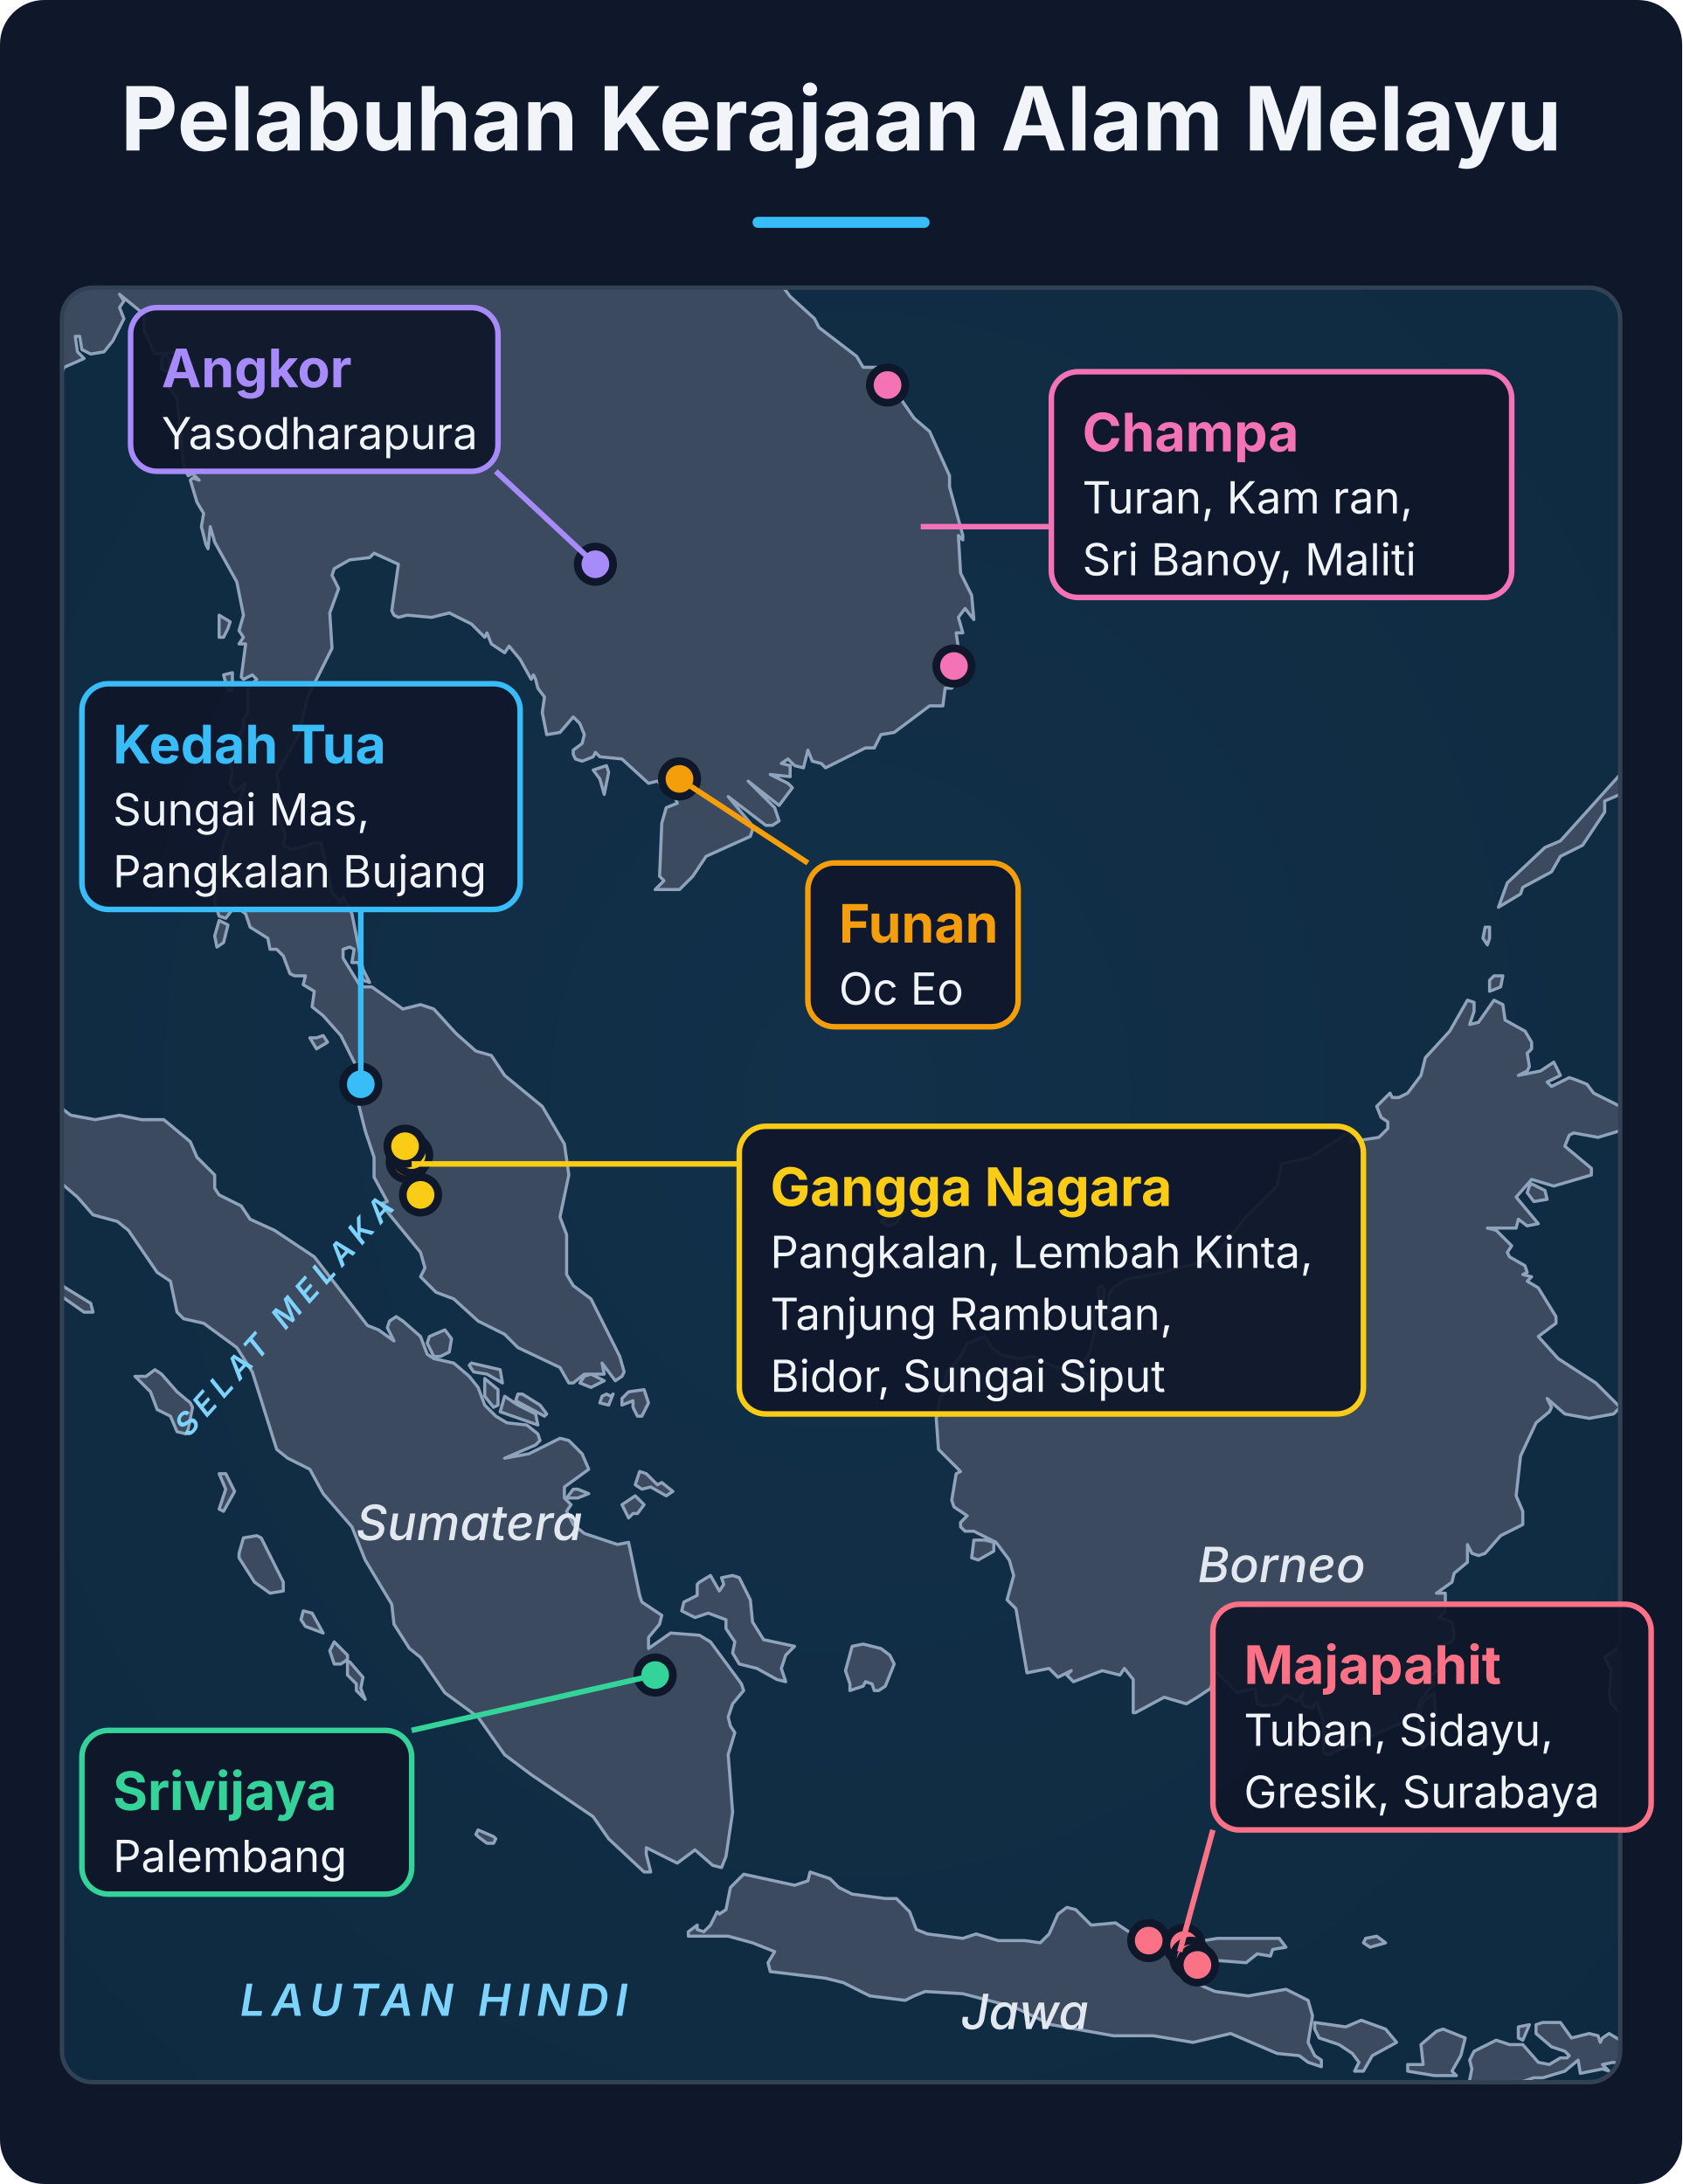
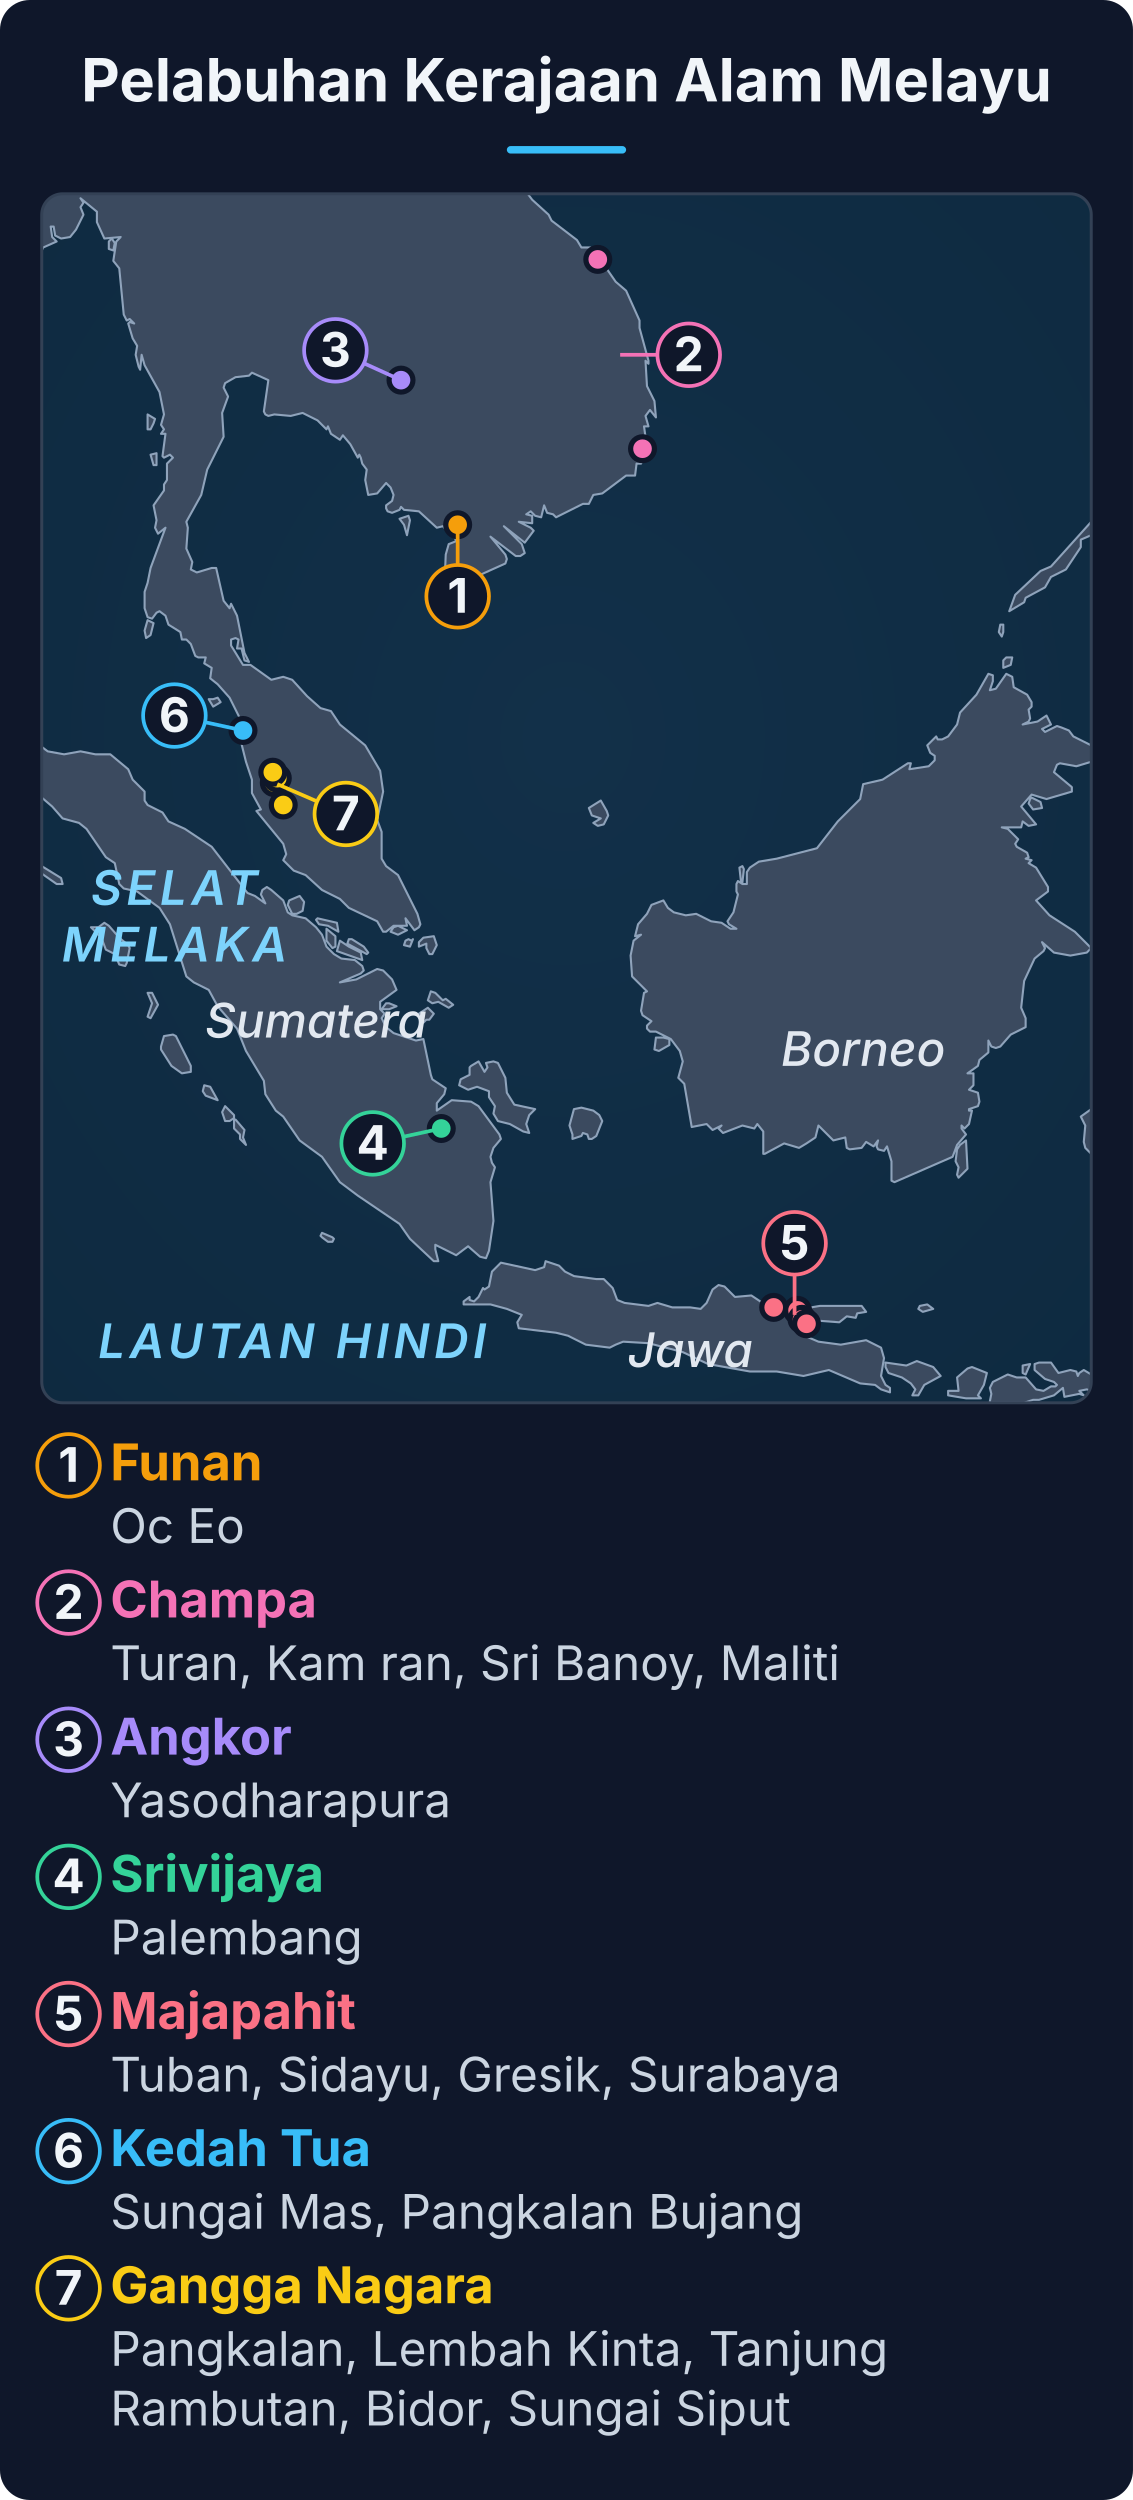
- <svg xmlns="http://www.w3.org/2000/svg" viewBox="0 0 760 987" width="760" height="987" role="img" aria-label="Peta pelabuhan tujuh kerajaan Alam Melayu">
-   <rect width="760" height="987" rx="20" fill="#0f172a" />
+ <svg xmlns="http://www.w3.org/2000/svg" viewBox="0 0 760 1677" width="760" height="1677" role="img" aria-label="Peta pelabuhan tujuh kerajaan Alam Melayu">
+   <rect width="760" height="1677" rx="20" fill="#0f172a" />
  <text x="380" y="68" text-anchor="middle" font-family="Inter, Segoe UI, Arial, sans-serif" font-size="40" font-weight="700" fill="#f1f5f9">Pelabuhan Kerajaan Alam Melayu</text>
  <rect x="340" y="98" width="80" height="5" rx="2.5" fill="#38bdf8" />
  <defs>
-     <clipPath id="c1242">
+     <clipPath id="c3807">
      <rect x="28" y="130" width="704" height="811" rx="14" />
    </clipPath>
-     <radialGradient id="gc1242" cx="50%" cy="45%" r="75%">
+     <radialGradient id="gc3807" cx="50%" cy="45%" r="75%">
      <stop offset="0" stop-color="#123049" />
      <stop offset="1" stop-color="#0e2a40" />
    </radialGradient>
  </defs>
-   <g clip-path="url(#c1242)">
-     <rect x="28" y="130" width="704" height="811" fill="url(#gc1242)" />
+   <g clip-path="url(#c3807)">
+     <rect x="28" y="130" width="704" height="811" fill="url(#gc3807)" />
    <path d="M164 758L163 763L165 768L161 764L161 761L157 757L157 751L158 751L164 758ZM151 752L149 746L151 742L157 748L157 750L154 752L151 752ZM141 729L146 738L138 735L136 732L137 728L141 729ZM118 695L128 715L128 719L122 720L115 715L108 704L108 702L110 695L116 694L118 695ZM106 674L101 683L99 682L102 673L99 666L102 666L106 674ZM86 516L89 523L97 531L97 537L99 540L109 545L113 551L124 556L142 568L166 599L171 601L178 606L175 600L176 597L179 595L182 597L190 604L193 612L196 614L205 616L212 622L216 627L219 635L224 640L229 643L238 644L243 648L244 651L242 653L228 659L239 657L253 650L257 651L263 657L266 664L255 672L255 677L258 680L256 683L259 689L264 693L279 698L284 697L289 721L290 724L299 730L298 734L293 740L293 745L303 738L316 739L321 742L335 761L336 764L331 770L329 776L330 780L332 783L329 793L331 819L328 839L326 844L322 843L314 836L306 842L292 835L292 838L294 846L291 846L275 831L268 821L240 802L228 793L216 776L201 765L190 749L185 745L178 734L177 725L165 705L159 690L146 675L140 664L130 659L125 655L114 620L107 609L92 598L83 596L80 593L77 579L71 575L58 556L53 552L42 549L35 541L28 535L28 501L32 504L43 506L54 504L64 506L74 506L86 516ZM77 640L71 637L68 629L61 622L66 622L70 619L73 621L80 629L86 634L87 636L85 646L84 648L80 647L77 640ZM28 581L41 589L42 593L38 593L28 586L28 581ZM143 469L146 468L148 471L143 474L140 469L143 469ZM101 426L98 428L97 423L99 416L103 418L101 426ZM103 312L101 305L105 304L105 312L103 312ZM99 278L104 281L103 284L101 288L99 288L99 278ZM76 168L73 167L73 162L75 160L77 163L76 168ZM357 134L368 144L370 148L387 161L390 166L396 166L402 173L403 173L404 176L413 189L420 195L429 215L429 220L435 242L435 244L433 242L434 259L439 269L440 280L436 275L433 279L435 286L432 286L434 300L433 301L432 298L431 303L432 307L430 311L427 311L426 319L420 319L404 331L398 332L395 338L391 338L373 347L371 345L367 344L365 339L363 347L359 346L356 343L353 345L357 346L357 351L348 350L356 354L358 356L352 364L338 353L350 365L352 371L349 373L346 373L329 360L339 372L340 375L339 378L319 387L313 396L307 402L296 402L300 398L298 396L299 372L301 365L306 363L304 358L300 356L297 353L293 354L281 343L271 342L269 340L268 342L263 344L260 343L259 341L259 339L263 336L264 332L262 327L259 324L253 331L247 332L245 322L246 315L243 311L242 307L241 305L240 307L235 298L230 292L228 295L222 291L220 286L219 288L213 282L203 277L195 279L184 278L180 279L178 278L177 276L180 255L169 250L167 252L158 253L151 257L150 260L153 266L149 277L150 293L139 315L135 332L125 350L126 354L125 368L129 377L128 382L132 384L142 381L145 381L150 403L154 408L155 405L159 413L164 438L167 444L164 443L162 435L159 435L160 429L158 428L155 429L155 433L163 446L168 446L182 456L190 454L196 456L206 467L215 475L222 477L228 486L245 500L255 517L257 531L253 550L256 558L256 576L259 581L267 587L280 613L282 620L281 622L278 624L272 616L273 621L264 621L259 625L257 625L253 618L234 609L228 603L216 597L205 587L197 584L190 577L192 573L190 566L172 544L175 543L169 532L169 523L165 511L161 495L161 482L154 468L146 459L141 455L142 448L137 445L138 441L133 441L131 440L128 432L125 429L122 429L121 424L113 419L111 413L107 410L105 411L102 415L99 414L97 408L97 397L99 391L101 381L111 354L106 358L104 354L105 349L103 339L110 329L110 325L112 322L112 311L116 307L114 305L110 307L109 306L111 291L108 291L110 288L108 285L110 278L107 263L97 245L95 238L94 248L93 246L91 238L92 232L89 227L86 217L87 216L90 217L87 214L85 215L83 211L80 180L76 175L78 162L81 159L70 160L65 149L65 142L54 133L56 136L54 139L56 144L51 154L47 159L41 160L37 158L36 152L34 152L35 159L38 162L29 166L28 168L28 130L354 130L357 134ZM727 919L732 922L732 933L729 932L724 933L727 936L724 935L714 937L713 931L707 936L697 939L693 939L687 941L664 941L664 940L665 935L664 931L666 927L676 922L682 924L688 924L695 932L700 933L705 930L708 930L709 929L707 927L701 925L694 919L694 915L697 914L705 914L710 921L718 919L722 920L723 923L724 921L727 919ZM636 933L643 933L642 924L649 918L652 917L662 921L660 929L656 936L658 938L648 938L636 936L636 935L636 933ZM616 936L612 936L614 932L611 928L605 924L596 921L594 917L594 914L608 916L615 913L626 917L631 923L620 929L616 936ZM686 921L686 916L691 915L688 922L686 921ZM405 858L411 864L414 872L419 874L435 876L441 874L451 877L463 877L470 878L474 874L478 865L482 862L486 863L493 870L504 869L510 873L517 874L520 877L534 878L538 887L542 889L542 897L549 900L564 902L581 899L591 904L593 911L591 923L594 929L597 931L597 934L591 932L587 929L577 928L556 919L539 923L521 920L503 920L475 915L458 907L435 901L418 900L413 902L409 904L393 902L381 896L373 894L348 891L347 887L350 882L340 878L329 875L311 875L311 873L315 870L315 872L318 873L321 870L324 864L325 865L328 863L330 853L336 847L359 852L365 850L366 846L375 849L379 853L385 856L400 858L405 858ZM540 882L544 877L550 876L578 876L581 880L575 881L574 884L568 883L563 887L550 886L541 884L540 882ZM619 880L616 878L617 876L622 875L626 878L619 880ZM216 827L223 830L224 831L223 833L220 833L216 830L215 829L216 827ZM648 765L649 784L643 790L642 788L643 783L641 779L642 771L644 768L648 765ZM390 762L384 764L384 761L382 755L385 744L390 743L398 745L402 748L404 752L400 762L397 764L395 764L394 761L391 760L390 762ZM353 754L355 760L351 759L342 754L334 752L331 747L332 742L328 736L328 732L320 729L314 731L308 728L309 724L315 721L315 716L316 715L321 712L325 719L327 716L326 713L331 712L334 713L339 723L340 733L345 741L359 744L355 748L353 754ZM732 774L728 770L727 766L728 755L725 749L732 744L732 774ZM442 705L439 704L440 696L445 696L449 697L449 701L442 705ZM281 680L287 676L291 680L288 684L286 684L284 686L281 680ZM256 677L259 673L261 673L266 675L261 677L256 677ZM290 673L287 671L289 665L292 666L297 671L299 670L304 674L301 676L294 672L290 673ZM228 631L234 635L242 639L243 644L226 638L228 631ZM244 635L247 639L246 640L233 633L234 630L236 630L244 635ZM286 636L286 633L281 635L281 632L284 629L291 628L293 634L290 640L288 640L286 636ZM272 631L274 630L276 631L277 630L275 635L271 634L272 631ZM225 628L225 635L223 636L219 631L219 623L225 628ZM267 621L273 624L267 627L262 625L264 622L267 621ZM680 461L689 466L692 471L692 474L690 476L691 482L690 484L686 486L696 484L702 480L705 486L699 489L701 491L709 487L712 488L717 490L720 494L732 500L732 511L722 514L711 512L709 513L707 518L719 528L719 531L702 536L692 533L685 541L695 553L690 554L686 551L685 555L672 555L676 556L681 561L683 563L681 566L682 568L689 572L690 575L688 576L692 577L690 579L695 582L703 595L703 598L695 604L704 614L721 625L732 636L729 639L718 641L707 639L699 632L701 636L700 638L694 643L687 658L685 676L688 683L688 689L678 694L671 702L668 703L665 702L663 698L663 706L657 711L656 715L649 720L653 720L653 728L650 731L656 733L657 739L656 742L650 744L650 745L652 745L650 754L647 757L645 755L645 757L648 761L642 768L639 776L600 793L598 792L598 779L595 769L593 772L589 771L588 769L589 765L586 769L581 766L578 770L570 771L568 770L567 763L559 765L549 755L547 763L541 767L536 770L526 767L513 774L512 774L512 759L508 754L506 757L498 755L485 760L482 757L484 755L478 758L474 754L464 756L459 727L455 723L458 712L456 705L450 697L440 692L436 692L434 690L434 688L437 685L431 681L430 678L432 666L434 665L424 655L423 641L425 631L430 627L426 628L428 620L434 613L437 607L445 604L448 609L452 612L460 614L467 613L477 618L484 619L490 623L494 623L489 620L488 618L492 612L495 600L494 598L494 593L495 591L498 593L501 593L501 585L503 582L509 578L521 576L548 569L562 551L577 536L579 526L592 523L609 512L611 512L610 516L623 514L627 510L627 507L624 505L622 500L628 494L629 496L632 496L636 494L642 486L644 478L655 466L663 452L666 453L666 457L664 463L668 462L675 452L679 454L680 461ZM226 619L227 625L220 621L214 620L212 617L213 616L226 619ZM201 601L204 605L203 611L199 613L196 613L193 607L194 604L201 601ZM496 582L498 581L499 583L498 592L497 591L496 582ZM403 537L407 544L408 547L405 553L401 554L398 552L403 549L397 547L395 542L403 537ZM690 539L691 536L692 535L698 538L699 542L693 543L690 539ZM673 448L673 443L675 441L679 441L678 446L673 448ZM673 424L672 427L670 424L671 419L673 419L673 424ZM698 383L705 380L732 350L732 359L725 362L725 367L715 382L705 387L701 394L688 401L687 404L677 410L681 399L698 383ZM274 346L275 349L273 359L271 352L268 348L274 346Z" fill="#3b4a5f" stroke="#8fa3bb" stroke-width="1.4" stroke-linejoin="round" fill-rule="evenodd" />
-     <text x="196" y="911" text-anchor="middle" font-family="Inter, Segoe UI, Arial, sans-serif" font-size="20" font-weight="600" fill="#7dd3fc" font-style="italic" letter-spacing="3">LAUTAN HINDI</text>
-     <text x="132" y="598" text-anchor="middle" font-family="Inter, Segoe UI, Arial, sans-serif" font-size="14" font-weight="600" fill="#7dd3fc" font-style="italic" letter-spacing="3" transform="rotate(-48 132 598)">SELAT MELAKA</text>
-     <text x="212" y="696" text-anchor="middle" font-family="Inter, Segoe UI, Arial, sans-serif" font-size="22" font-weight="500" fill="#e2e8f0" font-style="italic">Sumatera</text>
-     <text x="579" y="715" text-anchor="middle" font-family="Inter, Segoe UI, Arial, sans-serif" font-size="22" font-weight="500" fill="#e2e8f0" font-style="italic">Borneo</text>
-     <text x="463" y="917" text-anchor="middle" font-family="Inter, Segoe UI, Arial, sans-serif" font-size="22" font-weight="500" fill="#e2e8f0" font-style="italic">Jawa</text>
+     <text x="196" y="911" text-anchor="middle" font-family="Inter, Segoe UI, Arial, sans-serif" font-size="32" font-weight="600" fill="#7dd3fc" font-style="italic" letter-spacing="3">LAUTAN HINDI</text>
+     <text x="117" y="607" text-anchor="middle" font-family="Inter, Segoe UI, Arial, sans-serif" font-size="32" font-weight="600" fill="#7dd3fc" font-style="italic" letter-spacing="3">SELAT</text>
+     <text x="117" y="645" text-anchor="middle" font-family="Inter, Segoe UI, Arial, sans-serif" font-size="32" font-weight="600" fill="#7dd3fc" font-style="italic" letter-spacing="3">MELAKA</text>
+     <text x="212" y="696" text-anchor="middle" font-family="Inter, Segoe UI, Arial, sans-serif" font-size="32" font-weight="500" fill="#e2e8f0" font-style="italic">Sumatera</text>
+     <text x="579" y="715" text-anchor="middle" font-family="Inter, Segoe UI, Arial, sans-serif" font-size="32" font-weight="500" fill="#e2e8f0" font-style="italic">Borneo</text>
+     <text x="463" y="917" text-anchor="middle" font-family="Inter, Segoe UI, Arial, sans-serif" font-size="32" font-weight="500" fill="#e2e8f0" font-style="italic">Jawa</text>
    <circle cx="307" cy="352" r="8" fill="#f59e0b" stroke="#0f172a" stroke-width="3.5" />
+     <line x1="307" y1="352" x2="307" y2="400" stroke="#f59e0b" stroke-width="2.5" />
+     <circle cx="307" cy="400" r="21" fill="#0f172a" stroke="#f59e0b" stroke-width="2.5" />
+     <text x="307" y="411" text-anchor="middle" font-family="Inter, Segoe UI, Arial, sans-serif" font-size="32" font-weight="700" fill="#f1f5f9">1</text>
    <circle cx="401" cy="174" r="8" fill="#f472b6" stroke="#0f172a" stroke-width="3.5" />
    <circle cx="431" cy="301" r="8" fill="#f472b6" stroke="#0f172a" stroke-width="3.5" />
+     <line x1="416" y1="238" x2="462" y2="238" stroke="#f472b6" stroke-width="2.5" />
+     <circle cx="462" cy="238" r="21" fill="#0f172a" stroke="#f472b6" stroke-width="2.5" />
+     <text x="462" y="249" text-anchor="middle" font-family="Inter, Segoe UI, Arial, sans-serif" font-size="32" font-weight="700" fill="#f1f5f9">2</text>
    <circle cx="269" cy="255" r="8" fill="#a78bfa" stroke="#0f172a" stroke-width="3.5" />
+     <line x1="269" y1="255" x2="225" y2="235" stroke="#a78bfa" stroke-width="2.5" />
+     <circle cx="225" cy="235" r="21" fill="#0f172a" stroke="#a78bfa" stroke-width="2.5" />
+     <text x="225" y="246" text-anchor="middle" font-family="Inter, Segoe UI, Arial, sans-serif" font-size="32" font-weight="700" fill="#f1f5f9">3</text>
    <circle cx="296" cy="757" r="8" fill="#34d399" stroke="#0f172a" stroke-width="3.5" />
+     <line x1="296" y1="757" x2="250" y2="767" stroke="#34d399" stroke-width="2.5" />
+     <circle cx="250" cy="767" r="21" fill="#0f172a" stroke="#34d399" stroke-width="2.5" />
+     <text x="250" y="778" text-anchor="middle" font-family="Inter, Segoe UI, Arial, sans-serif" font-size="32" font-weight="700" fill="#f1f5f9">4</text>
    <circle cx="519" cy="877" r="8" fill="#fb7185" stroke="#0f172a" stroke-width="3.5" />
    <circle cx="535" cy="879" r="8" fill="#fb7185" stroke="#0f172a" stroke-width="3.5" />
    <circle cx="538" cy="885" r="8" fill="#fb7185" stroke="#0f172a" stroke-width="3.5" />
    <circle cx="541" cy="888" r="8" fill="#fb7185" stroke="#0f172a" stroke-width="3.5" />
+     <line x1="533" y1="882" x2="533" y2="834" stroke="#fb7185" stroke-width="2.5" />
+     <circle cx="533" cy="834" r="21" fill="#0f172a" stroke="#fb7185" stroke-width="2.5" />
+     <text x="533" y="845" text-anchor="middle" font-family="Inter, Segoe UI, Arial, sans-serif" font-size="32" font-weight="700" fill="#f1f5f9">5</text>
    <circle cx="163" cy="490" r="8" fill="#38bdf8" stroke="#0f172a" stroke-width="3.5" />
+     <line x1="163" y1="490" x2="117" y2="480" stroke="#38bdf8" stroke-width="2.5" />
+     <circle cx="117" cy="480" r="21" fill="#0f172a" stroke="#38bdf8" stroke-width="2.5" />
+     <text x="117" y="491" text-anchor="middle" font-family="Inter, Segoe UI, Arial, sans-serif" font-size="32" font-weight="700" fill="#f1f5f9">6</text>
    <circle cx="184" cy="525" r="8" fill="#facc15" stroke="#0f172a" stroke-width="3.5" />
    <circle cx="186" cy="522" r="8" fill="#facc15" stroke="#0f172a" stroke-width="3.5" />
    <circle cx="190" cy="540" r="8" fill="#facc15" stroke="#0f172a" stroke-width="3.5" />
    <circle cx="183" cy="518" r="8" fill="#facc15" stroke="#0f172a" stroke-width="3.5" />
+     <line x1="186" y1="526" x2="232" y2="546" stroke="#facc15" stroke-width="2.5" />
+     <circle cx="232" cy="546" r="21" fill="#0f172a" stroke="#facc15" stroke-width="2.5" />
+     <text x="232" y="557" text-anchor="middle" font-family="Inter, Segoe UI, Arial, sans-serif" font-size="32" font-weight="700" fill="#f1f5f9">7</text>
  </g>
  <rect x="28" y="130" width="704" height="811" rx="14" fill="none" stroke="#334155" stroke-width="2" />
-   <line x1="307" y1="352" x2="365" y2="390" stroke="#f59e0b" stroke-width="2.5" />
-   <rect x="365" y="390" width="95" height="74" rx="12" fill="#0f172a" fill-opacity="0.93" stroke="#f59e0b" stroke-width="2.5" />
-   <text x="379" y="426" text-anchor="start" font-family="Inter, Segoe UI, Arial, sans-serif" font-size="24" font-weight="700" fill="#f59e0b">Funan</text>
-   <text x="379" y="454" text-anchor="start" font-family="Inter, Segoe UI, Arial, sans-serif" font-size="20" font-weight="400" fill="#f1f5f9">Oc Eo</text>
-   <line x1="416" y1="238" x2="475" y2="238" stroke="#f472b6" stroke-width="2.5" />
-   <rect x="475" y="168" width="208" height="102" rx="12" fill="#0f172a" fill-opacity="0.93" stroke="#f472b6" stroke-width="2.5" />
-   <text x="489" y="204" text-anchor="start" font-family="Inter, Segoe UI, Arial, sans-serif" font-size="24" font-weight="700" fill="#f472b6">Champa</text>
-   <text x="489" y="232" text-anchor="start" font-family="Inter, Segoe UI, Arial, sans-serif" font-size="20" font-weight="400" fill="#f1f5f9">Turan, Kam ran,</text>
-   <text x="489" y="260" text-anchor="start" font-family="Inter, Segoe UI, Arial, sans-serif" font-size="20" font-weight="400" fill="#f1f5f9">Sri Banoy, Maliti</text>
-   <line x1="269" y1="255" x2="224" y2="213" stroke="#a78bfa" stroke-width="2.5" />
-   <rect x="59" y="139" width="166" height="74" rx="12" fill="#0f172a" fill-opacity="0.93" stroke="#a78bfa" stroke-width="2.5" />
-   <text x="73" y="175" text-anchor="start" font-family="Inter, Segoe UI, Arial, sans-serif" font-size="24" font-weight="700" fill="#a78bfa">Angkor</text>
-   <text x="73" y="203" text-anchor="start" font-family="Inter, Segoe UI, Arial, sans-serif" font-size="20" font-weight="400" fill="#f1f5f9">Yasodharapura</text>
-   <line x1="296" y1="757" x2="186" y2="782" stroke="#34d399" stroke-width="2.5" />
-   <rect x="37" y="782" width="149" height="74" rx="12" fill="#0f172a" fill-opacity="0.93" stroke="#34d399" stroke-width="2.5" />
-   <text x="51" y="818" text-anchor="start" font-family="Inter, Segoe UI, Arial, sans-serif" font-size="24" font-weight="700" fill="#34d399">Srivijaya</text>
-   <text x="51" y="846" text-anchor="start" font-family="Inter, Segoe UI, Arial, sans-serif" font-size="20" font-weight="400" fill="#f1f5f9">Palembang</text>
-   <line x1="533" y1="882" x2="548" y2="827" stroke="#fb7185" stroke-width="2.5" />
-   <rect x="548" y="725" width="198" height="102" rx="12" fill="#0f172a" fill-opacity="0.93" stroke="#fb7185" stroke-width="2.5" />
-   <text x="562" y="761" text-anchor="start" font-family="Inter, Segoe UI, Arial, sans-serif" font-size="24" font-weight="700" fill="#fb7185">Majapahit</text>
-   <text x="562" y="789" text-anchor="start" font-family="Inter, Segoe UI, Arial, sans-serif" font-size="20" font-weight="400" fill="#f1f5f9">Tuban, Sidayu,</text>
-   <text x="562" y="817" text-anchor="start" font-family="Inter, Segoe UI, Arial, sans-serif" font-size="20" font-weight="400" fill="#f1f5f9">Gresik, Surabaya</text>
-   <line x1="163" y1="490" x2="163" y2="411" stroke="#38bdf8" stroke-width="2.5" />
-   <rect x="37" y="309" width="198" height="102" rx="12" fill="#0f172a" fill-opacity="0.93" stroke="#38bdf8" stroke-width="2.5" />
-   <text x="51" y="345" text-anchor="start" font-family="Inter, Segoe UI, Arial, sans-serif" font-size="24" font-weight="700" fill="#38bdf8">Kedah Tua</text>
-   <text x="51" y="373" text-anchor="start" font-family="Inter, Segoe UI, Arial, sans-serif" font-size="20" font-weight="400" fill="#f1f5f9">Sungai Mas,</text>
-   <text x="51" y="401" text-anchor="start" font-family="Inter, Segoe UI, Arial, sans-serif" font-size="20" font-weight="400" fill="#f1f5f9">Pangkalan Bujang</text>
-   <line x1="186" y1="526" x2="334" y2="526" stroke="#facc15" stroke-width="2.5" />
-   <rect x="334" y="509" width="282" height="130" rx="12" fill="#0f172a" fill-opacity="0.93" stroke="#facc15" stroke-width="2.5" />
-   <text x="348" y="545" text-anchor="start" font-family="Inter, Segoe UI, Arial, sans-serif" font-size="24" font-weight="700" fill="#facc15">Gangga Nagara</text>
-   <text x="348" y="573" text-anchor="start" font-family="Inter, Segoe UI, Arial, sans-serif" font-size="20" font-weight="400" fill="#f1f5f9">Pangkalan, Lembah Kinta,</text>
-   <text x="348" y="601" text-anchor="start" font-family="Inter, Segoe UI, Arial, sans-serif" font-size="20" font-weight="400" fill="#f1f5f9">Tanjung Rambutan,</text>
-   <text x="348" y="629" text-anchor="start" font-family="Inter, Segoe UI, Arial, sans-serif" font-size="20" font-weight="400" fill="#f1f5f9">Bidor, Sungai Siput</text>
+   <circle cx="46" cy="983" r="21" fill="#0f172a" stroke="#f59e0b" stroke-width="2.5" />
+   <text x="46" y="994" text-anchor="middle" font-family="Inter, Segoe UI, Arial, sans-serif" font-size="32" font-weight="700" fill="#f1f5f9">1</text>
+   <text x="74" y="993" text-anchor="start" font-family="Inter, Segoe UI, Arial, sans-serif" font-size="34" font-weight="700" fill="#f59e0b">Funan</text>
+   <text x="74" y="1035" text-anchor="start" font-family="Inter, Segoe UI, Arial, sans-serif" font-size="32" font-weight="400" fill="#cbd5e1">Oc Eo</text>
+   <circle cx="46" cy="1075" r="21" fill="#0f172a" stroke="#f472b6" stroke-width="2.5" />
+   <text x="46" y="1086" text-anchor="middle" font-family="Inter, Segoe UI, Arial, sans-serif" font-size="32" font-weight="700" fill="#f1f5f9">2</text>
+   <text x="74" y="1085" text-anchor="start" font-family="Inter, Segoe UI, Arial, sans-serif" font-size="34" font-weight="700" fill="#f472b6">Champa</text>
+   <text x="74" y="1127" text-anchor="start" font-family="Inter, Segoe UI, Arial, sans-serif" font-size="32" font-weight="400" fill="#cbd5e1">Turan, Kam ran, Sri Banoy, Maliti</text>
+   <circle cx="46" cy="1167" r="21" fill="#0f172a" stroke="#a78bfa" stroke-width="2.5" />
+   <text x="46" y="1178" text-anchor="middle" font-family="Inter, Segoe UI, Arial, sans-serif" font-size="32" font-weight="700" fill="#f1f5f9">3</text>
+   <text x="74" y="1177" text-anchor="start" font-family="Inter, Segoe UI, Arial, sans-serif" font-size="34" font-weight="700" fill="#a78bfa">Angkor</text>
+   <text x="74" y="1219" text-anchor="start" font-family="Inter, Segoe UI, Arial, sans-serif" font-size="32" font-weight="400" fill="#cbd5e1">Yasodharapura</text>
+   <circle cx="46" cy="1259" r="21" fill="#0f172a" stroke="#34d399" stroke-width="2.5" />
+   <text x="46" y="1270" text-anchor="middle" font-family="Inter, Segoe UI, Arial, sans-serif" font-size="32" font-weight="700" fill="#f1f5f9">4</text>
+   <text x="74" y="1269" text-anchor="start" font-family="Inter, Segoe UI, Arial, sans-serif" font-size="34" font-weight="700" fill="#34d399">Srivijaya</text>
+   <text x="74" y="1311" text-anchor="start" font-family="Inter, Segoe UI, Arial, sans-serif" font-size="32" font-weight="400" fill="#cbd5e1">Palembang</text>
+   <circle cx="46" cy="1351" r="21" fill="#0f172a" stroke="#fb7185" stroke-width="2.5" />
+   <text x="46" y="1362" text-anchor="middle" font-family="Inter, Segoe UI, Arial, sans-serif" font-size="32" font-weight="700" fill="#f1f5f9">5</text>
+   <text x="74" y="1361" text-anchor="start" font-family="Inter, Segoe UI, Arial, sans-serif" font-size="34" font-weight="700" fill="#fb7185">Majapahit</text>
+   <text x="74" y="1403" text-anchor="start" font-family="Inter, Segoe UI, Arial, sans-serif" font-size="32" font-weight="400" fill="#cbd5e1">Tuban, Sidayu, Gresik, Surabaya</text>
+   <circle cx="46" cy="1443" r="21" fill="#0f172a" stroke="#38bdf8" stroke-width="2.5" />
+   <text x="46" y="1454" text-anchor="middle" font-family="Inter, Segoe UI, Arial, sans-serif" font-size="32" font-weight="700" fill="#f1f5f9">6</text>
+   <text x="74" y="1453" text-anchor="start" font-family="Inter, Segoe UI, Arial, sans-serif" font-size="34" font-weight="700" fill="#38bdf8">Kedah Tua</text>
+   <text x="74" y="1495" text-anchor="start" font-family="Inter, Segoe UI, Arial, sans-serif" font-size="32" font-weight="400" fill="#cbd5e1">Sungai Mas, Pangkalan Bujang</text>
+   <circle cx="46" cy="1535" r="21" fill="#0f172a" stroke="#facc15" stroke-width="2.5" />
+   <text x="46" y="1546" text-anchor="middle" font-family="Inter, Segoe UI, Arial, sans-serif" font-size="32" font-weight="700" fill="#f1f5f9">7</text>
+   <text x="74" y="1545" text-anchor="start" font-family="Inter, Segoe UI, Arial, sans-serif" font-size="34" font-weight="700" fill="#facc15">Gangga Nagara</text>
+   <text x="74" y="1587" text-anchor="start" font-family="Inter, Segoe UI, Arial, sans-serif" font-size="32" font-weight="400" fill="#cbd5e1">Pangkalan, Lembah Kinta, Tanjung</text>
+   <text x="74" y="1627" text-anchor="start" font-family="Inter, Segoe UI, Arial, sans-serif" font-size="32" font-weight="400" fill="#cbd5e1">Rambutan, Bidor, Sungai Siput</text>
</svg>
